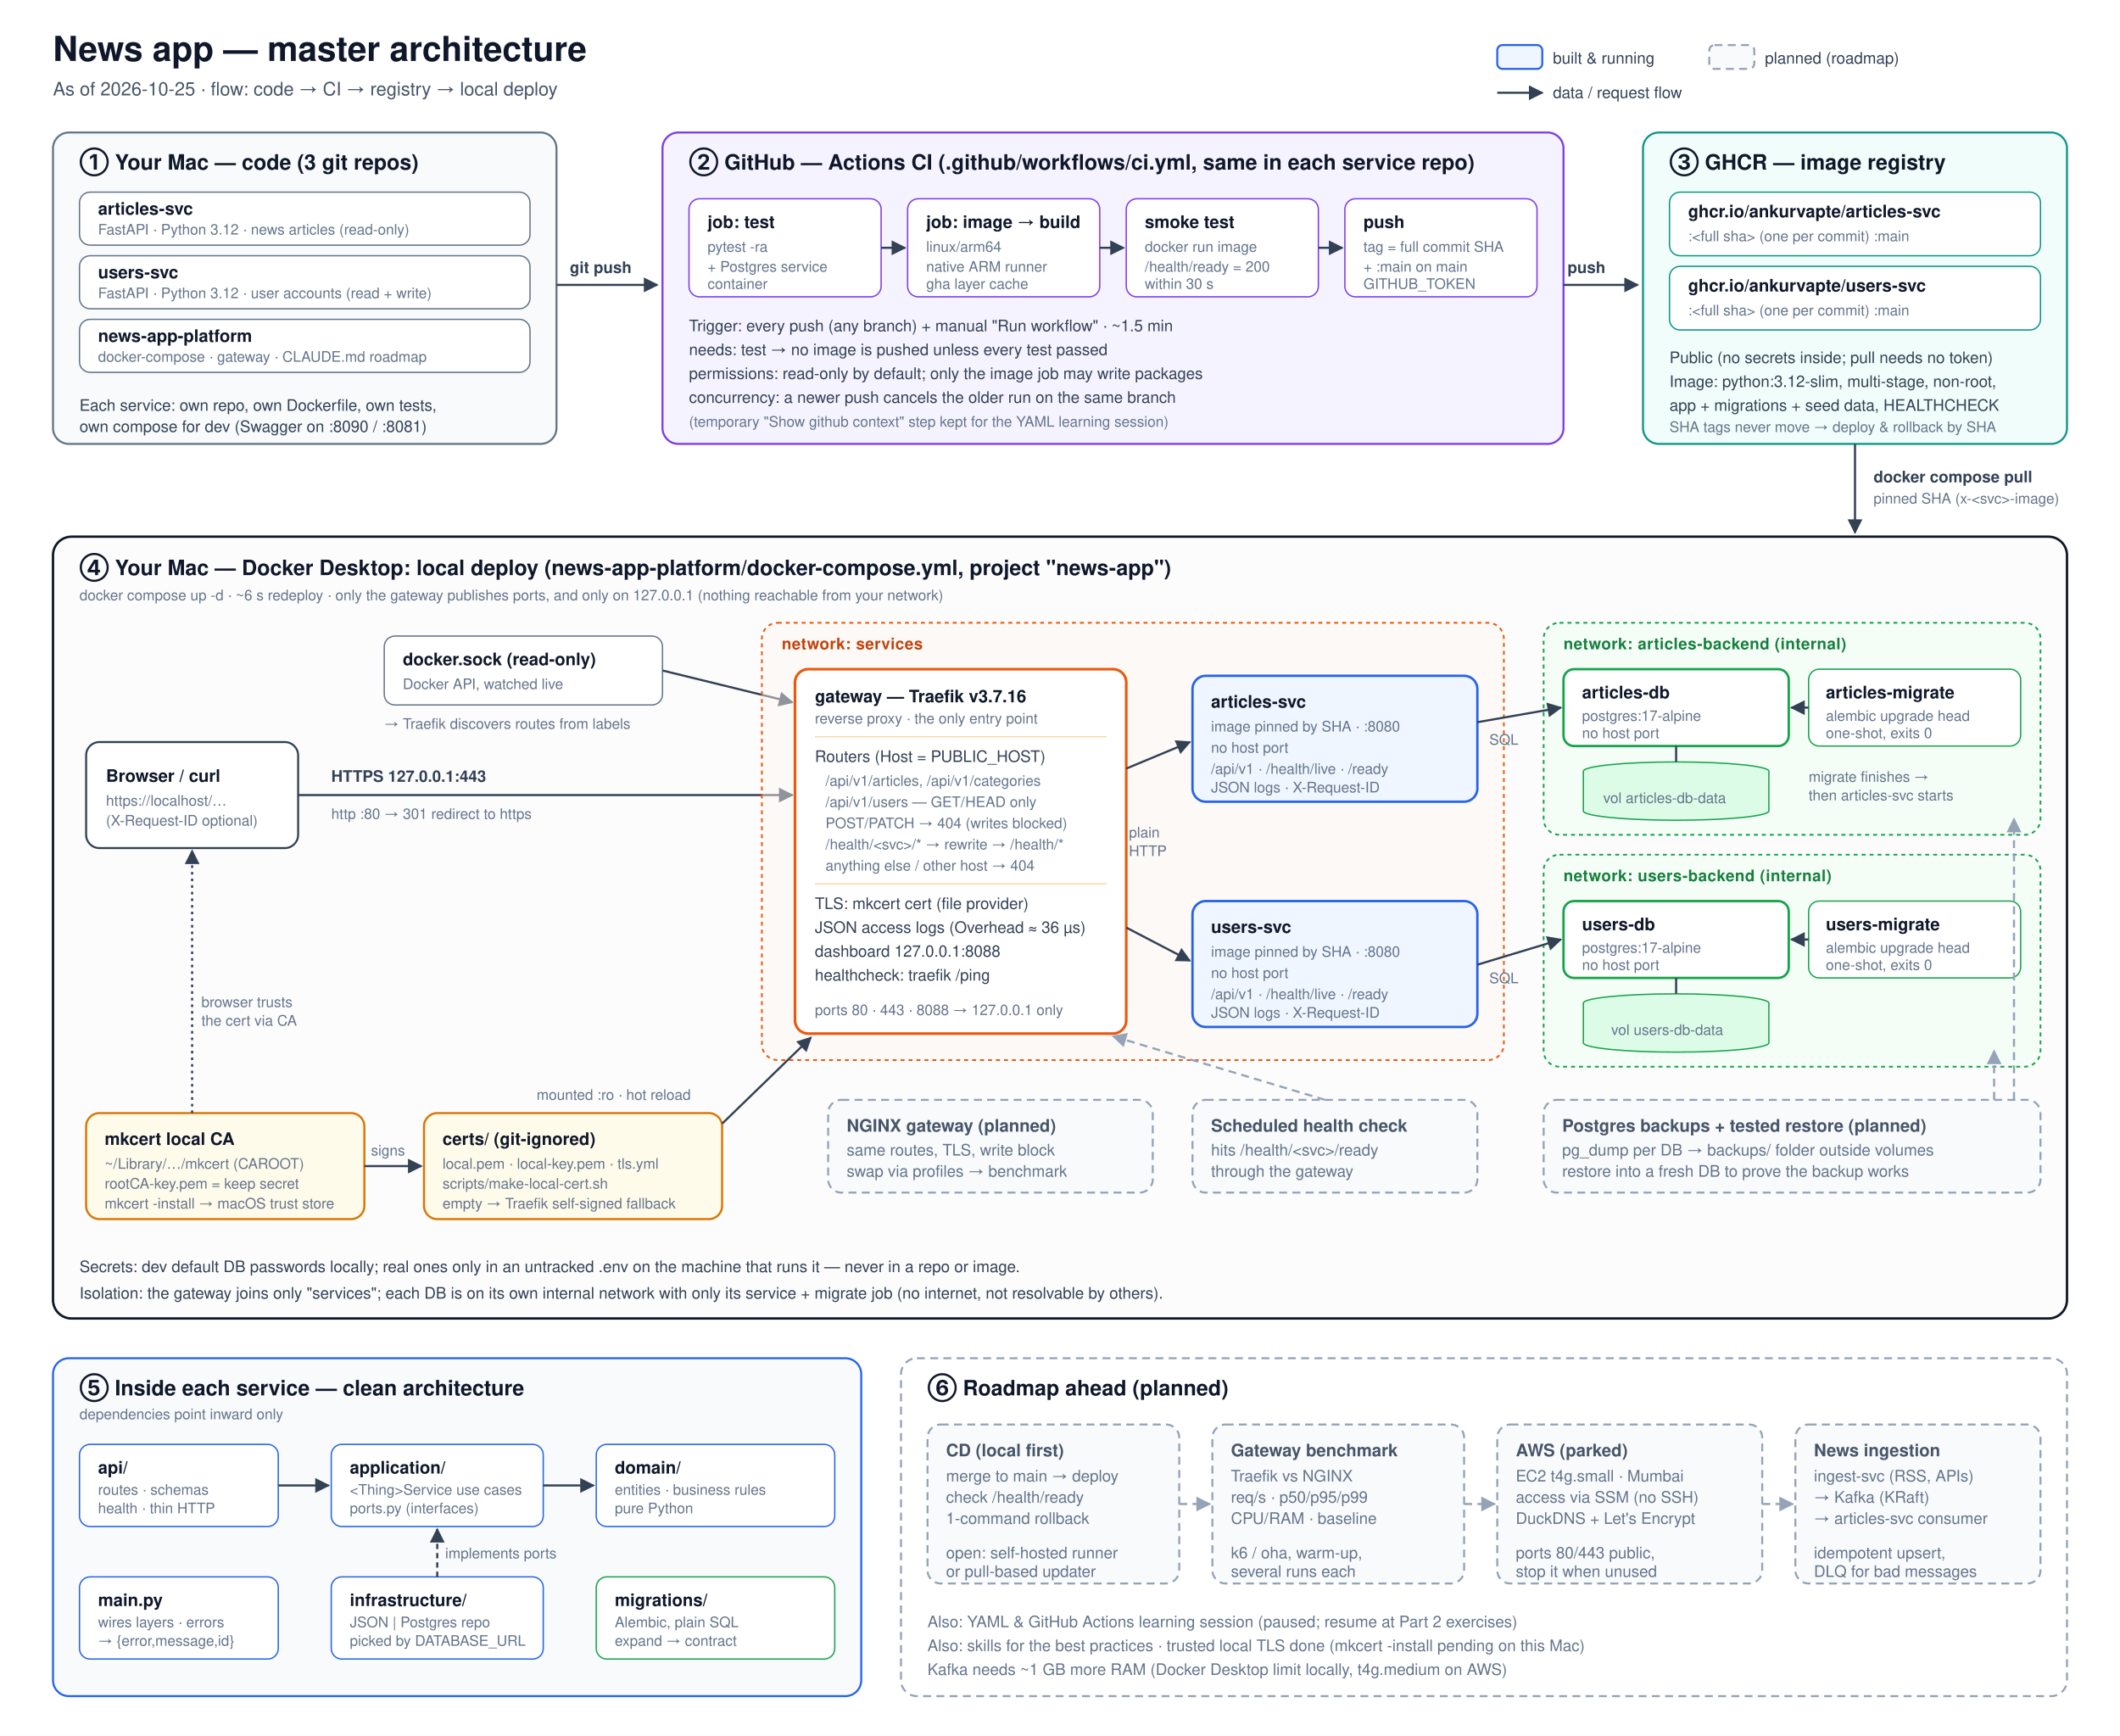
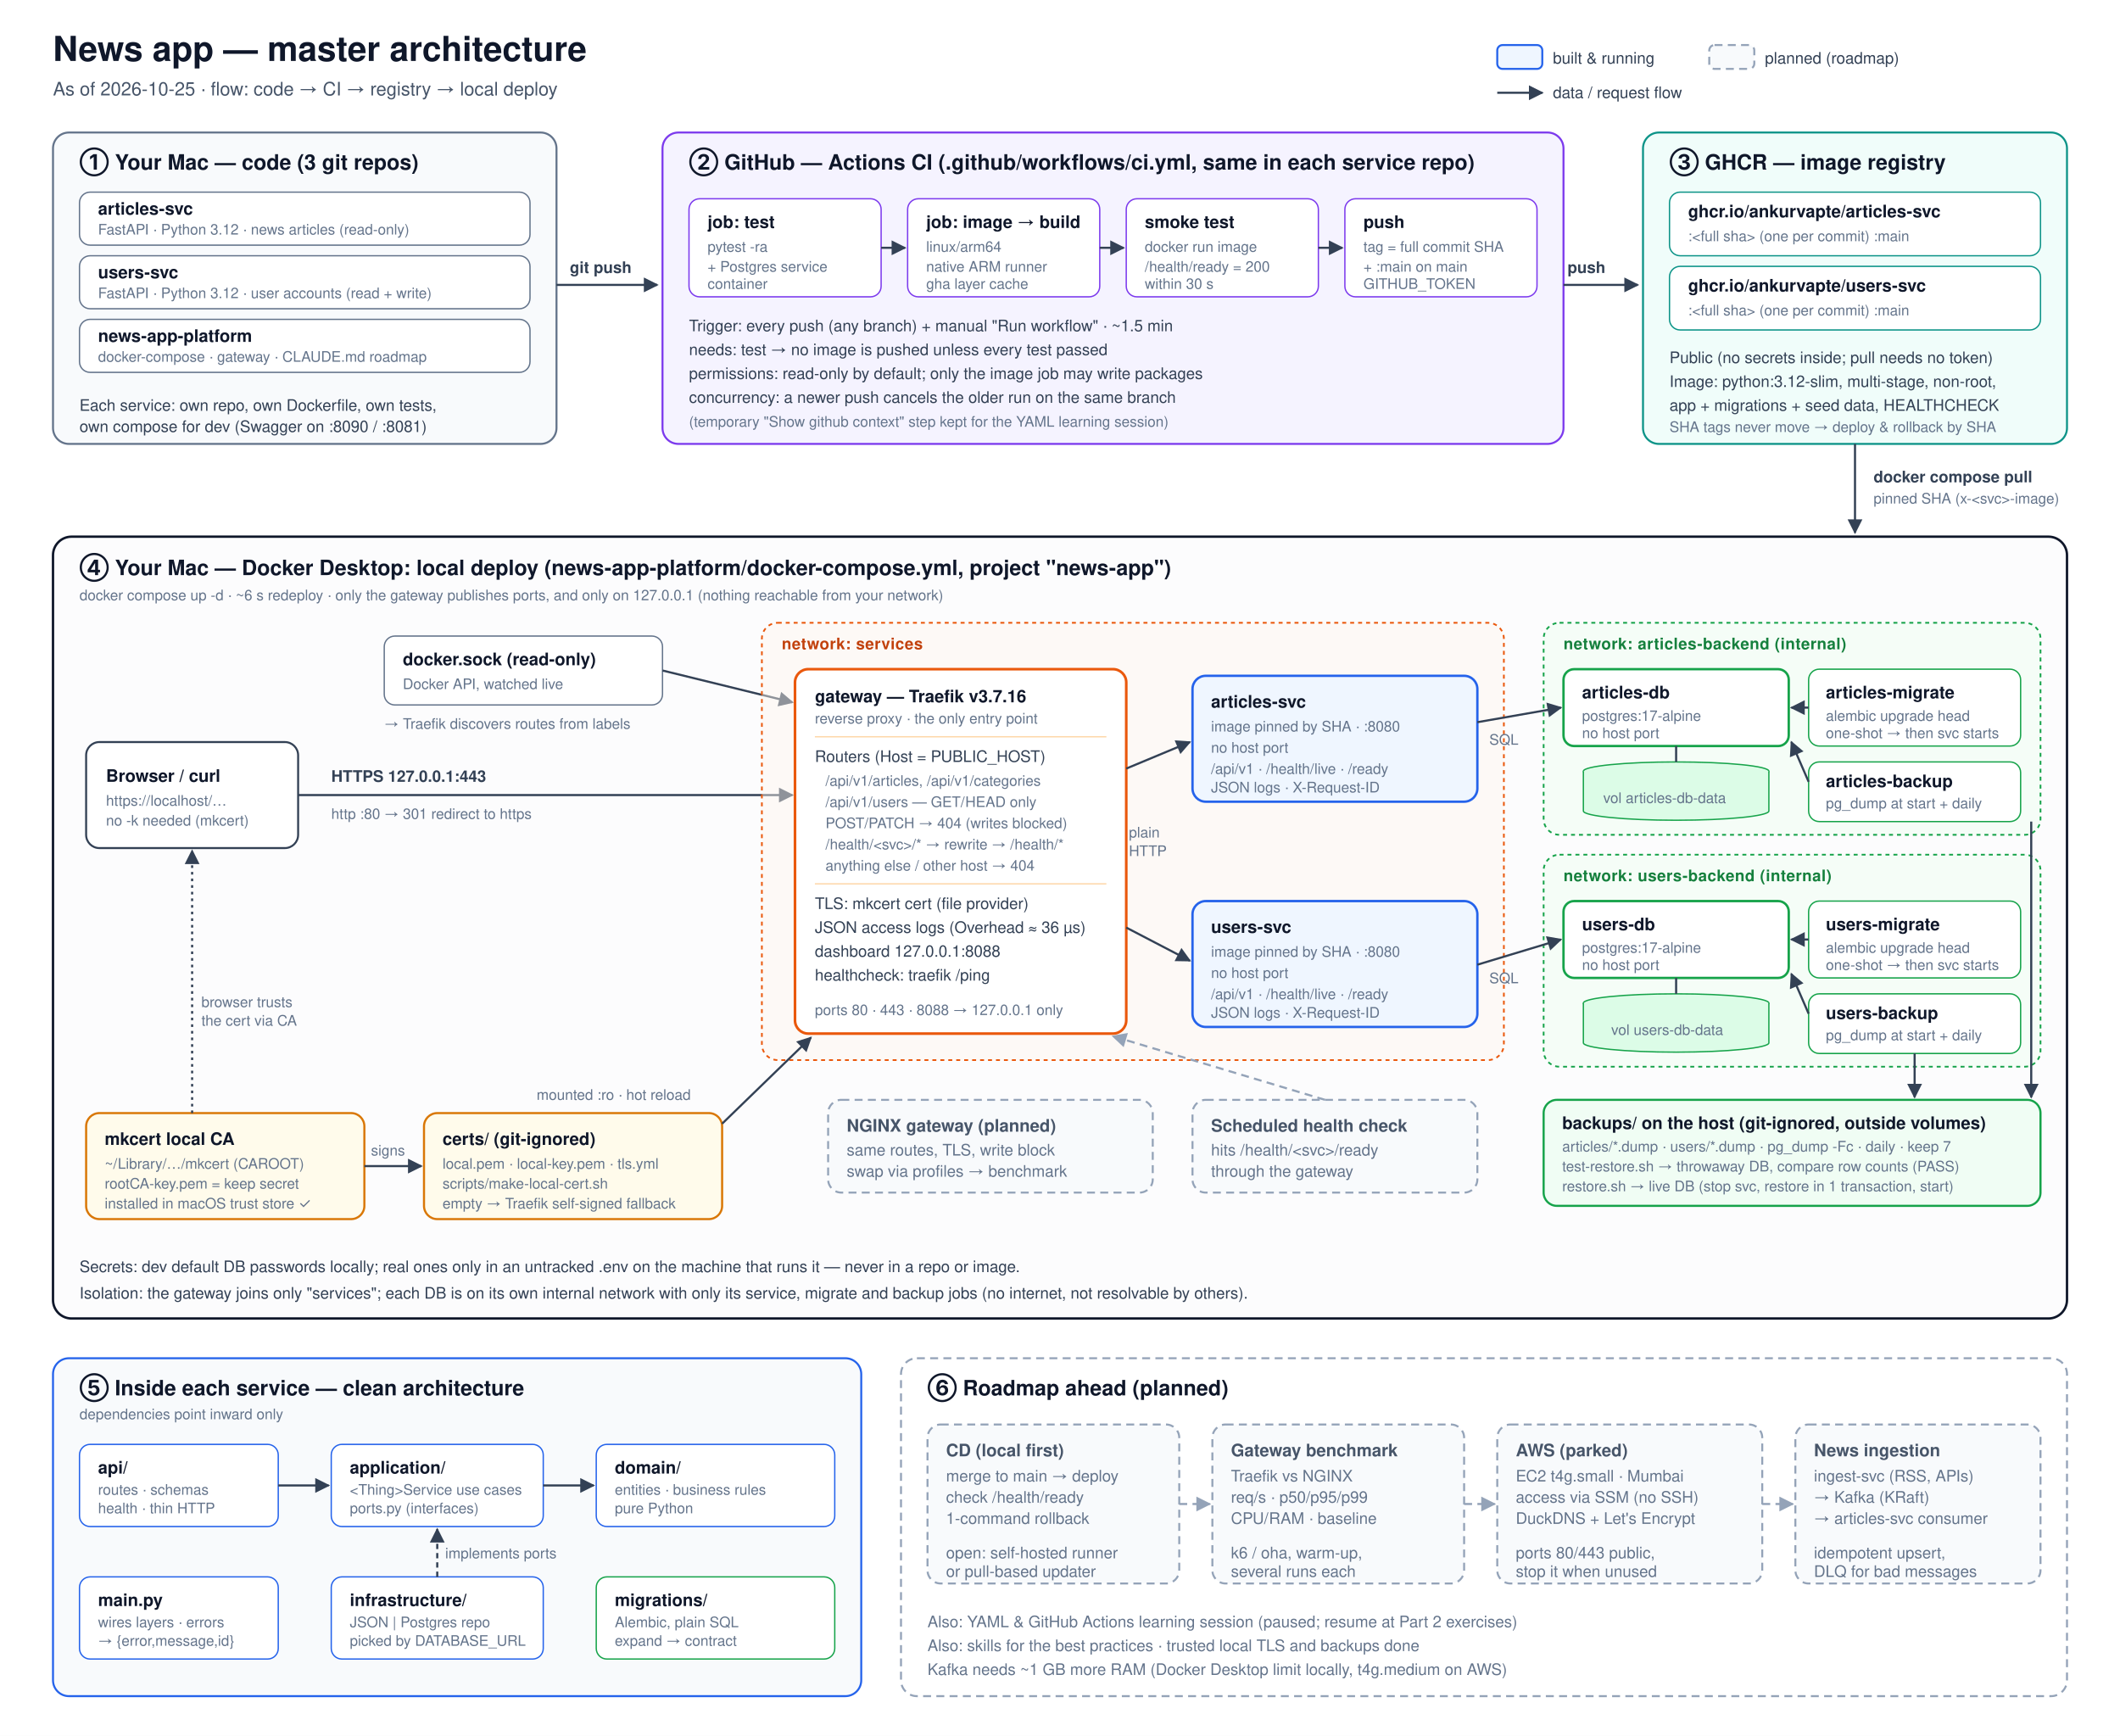
<svg xmlns="http://www.w3.org/2000/svg" viewBox="0 0 1600 1310" width="1600" height="1310" font-family="-apple-system, BlinkMacSystemFont, 'Segoe UI', Helvetica, Arial, sans-serif">
  <defs>
    <marker id="arrow" viewBox="0 0 10 10" refX="9" refY="5" markerWidth="7" markerHeight="7" orient="auto-start-reverse">
      <path d="M0,0 L10,5 L0,10 z" fill="#334155" />
    </marker>
    <marker id="arrow-gray" viewBox="0 0 10 10" refX="9" refY="5" markerWidth="7" markerHeight="7" orient="auto-start-reverse">
      <path d="M0,0 L10,5 L0,10 z" fill="#94a3b8" />
    </marker>
    <style>
      .title { font-size: 26px; font-weight: 700; fill: #0f172a; }
      .subtitle { font-size: 14px; fill: #475569; }
      .h { font-size: 16px; font-weight: 700; fill: #0f172a; }
      .b { font-size: 13px; font-weight: 600; fill: #0f172a; }
      .t { font-size: 12px; fill: #334155; }
      .s { font-size: 11px; fill: #64748b; }
      .lbl { font-size: 12px; font-weight: 600; fill: #334155; }
      .zone-lbl { font-size: 12px; font-weight: 700; letter-spacing: .3px; }
      .line { stroke: #334155; stroke-width: 1.6; fill: none; }
      .line-planned { stroke: #94a3b8; stroke-width: 1.6; fill: none; stroke-dasharray: 6 4; }
      .planned { fill: #f8fafc; stroke: #94a3b8; stroke-width: 1.5; stroke-dasharray: 6 4; }
      .planned-t { font-size: 12px; fill: #64748b; }
      .planned-b { font-size: 13px; font-weight: 600; fill: #475569; }
    </style>
  </defs>
  <rect width="1600" height="1310" fill="#ffffff" />
  <text x="40" y="46" class="title">News app — master architecture</text>
  <text x="40" y="72" class="subtitle">As of 2026-10-25 · flow: code → CI → registry → local deploy</text>
  <rect x="1130" y="34" width="34" height="18" rx="4" fill="#eff6ff" stroke="#2563eb" stroke-width="1.5" />
  <text x="1172" y="48" class="t">built &amp; running</text>
  <rect x="1290" y="34" width="34" height="18" rx="4" class="planned" />
  <text x="1332" y="48" class="t">planned (roadmap)</text>
  <line x1="1130" y1="70" x2="1164" y2="70" class="line" marker-end="url(#arrow)" />
  <text x="1172" y="74" class="t">data / request flow</text>
  <rect x="40" y="100" width="380" height="235" rx="12" fill="#f8fafc" stroke="#64748b" stroke-width="1.5" />
  <text x="60" y="128" class="h">① Your Mac — code (3 git repos)</text>
  <rect x="60" y="145" width="340" height="40" rx="8" fill="#ffffff" stroke="#64748b" />
  <text x="74" y="162" class="b">articles-svc</text>
  <text x="74" y="177" class="s">FastAPI · Python 3.12 · news articles (read-only)</text>
  <rect x="60" y="193" width="340" height="40" rx="8" fill="#ffffff" stroke="#64748b" />
  <text x="74" y="210" class="b">users-svc</text>
  <text x="74" y="225" class="s">FastAPI · Python 3.12 · user accounts (read + write)</text>
  <rect x="60" y="241" width="340" height="40" rx="8" fill="#ffffff" stroke="#64748b" />
  <text x="74" y="258" class="b">news-app-platform</text>
  <text x="74" y="273" class="s">docker-compose · gateway · CLAUDE.md roadmap</text>
  <text x="60" y="310" class="t">Each service: own repo, own Dockerfile, own tests,</text>
  <text x="60" y="326" class="t">own compose for dev (Swagger on :8090 / :8081)</text>
  <line x1="420" y1="215" x2="496" y2="215" class="line" marker-end="url(#arrow)" />
  <text x="430" y="206" class="lbl">git push</text>
  <rect x="500" y="100" width="680" height="235" rx="12" fill="#f5f3ff" stroke="#7c3aed" stroke-width="1.5" />
  <text x="520" y="128" class="h">② GitHub — Actions CI  (.github/workflows/ci.yml, same in each service repo)</text>
  <g>
    <rect x="520" y="150" width="145" height="74" rx="8" fill="#ffffff" stroke="#7c3aed" />
    <text x="534" y="172" class="b">job: test</text>
    <text x="534" y="190" class="s">pytest -ra</text>
    <text x="534" y="205" class="s">+ Postgres service</text>
    <text x="534" y="218" class="s">container</text>
    <rect x="685" y="150" width="145" height="74" rx="8" fill="#ffffff" stroke="#7c3aed" />
    <text x="699" y="172" class="b">job: image → build</text>
    <text x="699" y="190" class="s">linux/arm64</text>
    <text x="699" y="205" class="s">native ARM runner</text>
    <text x="699" y="218" class="s">gha layer cache</text>
    <rect x="850" y="150" width="145" height="74" rx="8" fill="#ffffff" stroke="#7c3aed" />
    <text x="864" y="172" class="b">smoke test</text>
    <text x="864" y="190" class="s">docker run image</text>
    <text x="864" y="205" class="s">/health/ready = 200</text>
    <text x="864" y="218" class="s">within 30 s</text>
    <rect x="1015" y="150" width="145" height="74" rx="8" fill="#ffffff" stroke="#7c3aed" />
    <text x="1029" y="172" class="b">push</text>
    <text x="1029" y="190" class="s">tag = full commit SHA</text>
    <text x="1029" y="205" class="s">+ :main on main</text>
    <text x="1029" y="218" class="s">GITHUB_TOKEN</text>
  </g>
  <line x1="665" y1="187" x2="683" y2="187" class="line" marker-end="url(#arrow)" />
  <line x1="830" y1="187" x2="848" y2="187" class="line" marker-end="url(#arrow)" />
  <line x1="995" y1="187" x2="1013" y2="187" class="line" marker-end="url(#arrow)" />
  <text x="520" y="250" class="t">Trigger: every push (any branch) + manual "Run workflow" · ~1.5 min</text>
  <text x="520" y="268" class="t">needs: test → no image is pushed unless every test passed</text>
  <text x="520" y="286" class="t">permissions: read-only by default; only the image job may write packages</text>
  <text x="520" y="304" class="t">concurrency: a newer push cancels the older run on the same branch</text>
  <text x="520" y="322" class="s">(temporary "Show github context" step kept for the YAML learning session)</text>
  <line x1="1180" y1="215" x2="1236" y2="215" class="line" marker-end="url(#arrow)" />
  <text x="1183" y="206" class="lbl">push</text>
  <rect x="1240" y="100" width="320" height="235" rx="12" fill="#f0fdfa" stroke="#0d9488" stroke-width="1.5" />
  <text x="1260" y="128" class="h">③ GHCR — image registry</text>
  <rect x="1260" y="145" width="280" height="48" rx="8" fill="#ffffff" stroke="#0d9488" />
  <text x="1274" y="164" class="b">ghcr.io/ankurvapte/articles-svc</text>
  <text x="1274" y="182" class="s">:&lt;full sha&gt;  (one per commit)   :main</text>
  <rect x="1260" y="201" width="280" height="48" rx="8" fill="#ffffff" stroke="#0d9488" />
  <text x="1274" y="220" class="b">ghcr.io/ankurvapte/users-svc</text>
  <text x="1274" y="238" class="s">:&lt;full sha&gt;  (one per commit)   :main</text>
  <text x="1260" y="274" class="t">Public (no secrets inside; pull needs no token)</text>
  <text x="1260" y="292" class="t">Image: python:3.12-slim, multi-stage, non-root,</text>
  <text x="1260" y="310" class="t">app + migrations + seed data, HEALTHCHECK</text>
  <text x="1260" y="326" class="s">SHA tags never move → deploy &amp; rollback by SHA</text>
  <line x1="1400" y1="335" x2="1400" y2="402" class="line" marker-end="url(#arrow)" />
  <rect x="1410" y="350" width="150" height="36" rx="6" fill="#ffffff" />
  <text x="1414" y="364" class="lbl">docker compose pull</text>
  <text x="1414" y="380" class="s">pinned SHA (x-&lt;svc&gt;-image)</text>
  <rect x="40" y="405" width="1520" height="590" rx="14" fill="#fcfcfd" stroke="#0f172a" stroke-width="1.8" />
  <text x="60" y="434" class="h">④ Your Mac — Docker Desktop: local deploy  (news-app-platform/docker-compose.yml, project "news-app")</text>
  <text x="60" y="453" class="s">docker compose up -d  ·  ~6 s redeploy  ·  only the gateway publishes ports, and only on 127.0.0.1 (nothing reachable from your network)</text>
  <rect x="65" y="560" width="160" height="80" rx="10" fill="#ffffff" stroke="#334155" stroke-width="1.5" />
  <text x="80" y="590" class="b">Browser / curl</text>
  <text x="80" y="608" class="s">https://localhost/…</text>
-   <text x="80" y="623" class="s">(X-Request-ID optional)</text>
+   <text x="80" y="623" class="s">no -k needed (mkcert)</text>
  <rect x="290" y="480" width="210" height="52" rx="8" fill="#ffffff" stroke="#64748b" />
  <text x="304" y="502" class="b">docker.sock  (read-only)</text>
  <text x="304" y="520" class="s">Docker API, watched live</text>
  <line x1="500" y1="506" x2="598" y2="530" class="line" marker-end="url(#arrow)" />
  <text x="290" y="550" class="s">→ Traefik discovers routes from labels</text>
  <line x1="225" y1="600" x2="598" y2="600" class="line" marker-end="url(#arrow)" />
  <text x="250" y="590" class="lbl">HTTPS  127.0.0.1:443</text>
  <text x="250" y="618" class="s">http :80 → 301 redirect to https</text>
  <rect x="575" y="470" width="560" height="330" rx="12" fill="#fff7ed" fill-opacity=".45" stroke="#ea580c" stroke-width="1.3" stroke-dasharray="3 3" />
  <text x="590" y="490" class="zone-lbl" fill="#c2410c">network: services</text>
  <rect x="600" y="505" width="250" height="275" rx="10" fill="#ffffff" stroke="#ea580c" stroke-width="2" />
  <text x="615" y="530" class="b">gateway — Traefik v3.7.16</text>
  <text x="615" y="546" class="s">reverse proxy · the only entry point</text>
  <line x1="615" y1="556" x2="835" y2="556" stroke="#fed7aa" />
  <text x="615" y="575" class="t">Routers (Host = PUBLIC_HOST)</text>
  <text x="623" y="593" class="s">/api/v1/articles, /api/v1/categories</text>
  <text x="623" y="609" class="s">/api/v1/users  — GET/HEAD only</text>
  <text x="623" y="625" class="s">   POST/PATCH → 404 (writes blocked)</text>
  <text x="623" y="641" class="s">/health/&lt;svc&gt;/* → rewrite → /health/*</text>
  <text x="623" y="657" class="s">anything else / other host → 404</text>
  <line x1="615" y1="667" x2="835" y2="667" stroke="#fed7aa" />
  <text x="615" y="686" class="t">TLS: mkcert cert (file provider)</text>
  <text x="615" y="704" class="t">JSON access logs (Overhead ≈ 36 µs)</text>
  <text x="615" y="722" class="t">dashboard  127.0.0.1:8088</text>
  <text x="615" y="740" class="t">healthcheck: traefik /ping</text>
  <text x="615" y="766" class="s">ports 80 · 443 · 8088 → 127.0.0.1 only</text>
  <rect x="900" y="510" width="215" height="95" rx="10" fill="#eff6ff" stroke="#2563eb" stroke-width="1.8" />
  <text x="914" y="534" class="b">articles-svc</text>
  <text x="914" y="552" class="s">image pinned by SHA · :8080</text>
  <text x="914" y="568" class="s">no host port</text>
  <text x="914" y="584" class="s">/api/v1 · /health/live · /ready</text>
  <text x="914" y="598" class="s">JSON logs · X-Request-ID</text>
  <rect x="900" y="680" width="215" height="95" rx="10" fill="#eff6ff" stroke="#2563eb" stroke-width="1.8" />
  <text x="914" y="704" class="b">users-svc</text>
  <text x="914" y="722" class="s">image pinned by SHA · :8080</text>
  <text x="914" y="738" class="s">no host port</text>
  <text x="914" y="754" class="s">/api/v1 · /health/live · /ready</text>
  <text x="914" y="768" class="s">JSON logs · X-Request-ID</text>
  <line x1="850" y1="580" x2="898" y2="560" class="line" marker-end="url(#arrow)" />
  <line x1="850" y1="700" x2="898" y2="725" class="line" marker-end="url(#arrow)" />
  <text x="852" y="632" class="s">plain</text>
  <text x="852" y="646" class="s">HTTP</text>
  <rect x="1165" y="470" width="375" height="160" rx="12" fill="#f0fdf4" fill-opacity=".6" stroke="#16a34a" stroke-width="1.3" stroke-dasharray="3 3" />
  <text x="1180" y="490" class="zone-lbl" fill="#15803d">network: articles-backend (internal)</text>
  <rect x="1180" y="505" width="170" height="58" rx="8" fill="#ffffff" stroke="#16a34a" stroke-width="1.8" />
  <text x="1194" y="527" class="b">articles-db</text>
  <text x="1194" y="544" class="s">postgres:17-alpine</text>
  <text x="1194" y="557" class="s">no host port</text>
  <rect x="1365" y="505" width="160" height="58" rx="8" fill="#ffffff" stroke="#16a34a" />
  <text x="1378" y="527" class="b">articles-migrate</text>
  <text x="1378" y="544" class="s">alembic upgrade head</text>
-   <text x="1378" y="557" class="s">one-shot, exits 0</text>
+   <text x="1378" y="557" class="s">one-shot → then svc starts</text>
  <line x1="1365" y1="534" x2="1352" y2="534" class="line" marker-end="url(#arrow)" />
  <g>
    <ellipse cx="1265" cy="582" rx="70" ry="7" fill="#dcfce7" stroke="#16a34a" />
    <path d="M1195,582 v30 a70,7 0 0 0 140,0 v-30" fill="#dcfce7" stroke="#16a34a" />
    <text x="1210" y="606" class="s">vol articles-db-data</text>
  </g>
  <line x1="1265" y1="563" x2="1265" y2="575" class="line" />
-   <text x="1365" y="590" class="s">migrate finishes →</text>
-   <text x="1365" y="604" class="s">then articles-svc starts</text>
+   <rect x="1365" y="575" width="160" height="45" rx="8" fill="#ffffff" stroke="#16a34a" />
+   <text x="1378" y="594" class="b">articles-backup</text>
+   <text x="1378" y="610" class="s">pg_dump at start + daily</text>
+   <line x1="1365" y1="590" x2="1352" y2="560" class="line" marker-end="url(#arrow)" />
  <rect x="1165" y="645" width="375" height="160" rx="12" fill="#f0fdf4" fill-opacity=".6" stroke="#16a34a" stroke-width="1.3" stroke-dasharray="3 3" />
  <text x="1180" y="665" class="zone-lbl" fill="#15803d">network: users-backend (internal)</text>
  <rect x="1180" y="680" width="170" height="58" rx="8" fill="#ffffff" stroke="#16a34a" stroke-width="1.8" />
  <text x="1194" y="702" class="b">users-db</text>
  <text x="1194" y="719" class="s">postgres:17-alpine</text>
  <text x="1194" y="732" class="s">no host port</text>
  <rect x="1365" y="680" width="160" height="58" rx="8" fill="#ffffff" stroke="#16a34a" />
  <text x="1378" y="702" class="b">users-migrate</text>
  <text x="1378" y="719" class="s">alembic upgrade head</text>
-   <text x="1378" y="732" class="s">one-shot, exits 0</text>
+   <text x="1378" y="732" class="s">one-shot → then svc starts</text>
+   <rect x="1365" y="750" width="160" height="45" rx="8" fill="#ffffff" stroke="#16a34a" />
+   <text x="1378" y="769" class="b">users-backup</text>
+   <text x="1378" y="785" class="s">pg_dump at start + daily</text>
+   <line x1="1365" y1="765" x2="1352" y2="735" class="line" marker-end="url(#arrow)" />
  <line x1="1365" y1="709" x2="1352" y2="709" class="line" marker-end="url(#arrow)" />
  <g>
    <ellipse cx="1265" cy="757" rx="70" ry="7" fill="#dcfce7" stroke="#16a34a" />
    <path d="M1195,757 v30 a70,7 0 0 0 140,0 v-30" fill="#dcfce7" stroke="#16a34a" />
    <text x="1216" y="781" class="s">vol users-db-data</text>
  </g>
  <line x1="1265" y1="738" x2="1265" y2="750" class="line" />
  <line x1="1115" y1="545" x2="1178" y2="534" class="line" marker-end="url(#arrow)" />
  <line x1="1115" y1="728" x2="1178" y2="709" class="line" marker-end="url(#arrow)" />
  <text x="1124" y="562" class="s">SQL</text>
  <text x="1124" y="742" class="s">SQL</text>
  <rect x="65" y="840" width="210" height="80" rx="10" fill="#fffbeb" stroke="#d97706" stroke-width="1.6" />
  <text x="79" y="864" class="b">mkcert local CA</text>
  <text x="79" y="882" class="s">~/Library/…/mkcert (CAROOT)</text>
  <text x="79" y="897" class="s">rootCA-key.pem = keep secret</text>
-   <text x="79" y="912" class="s">mkcert -install → macOS trust store</text>
+   <text x="79" y="912" class="s">installed in macOS trust store ✓</text>
  <rect x="320" y="840" width="225" height="80" rx="10" fill="#fffbeb" stroke="#d97706" stroke-width="1.6" />
  <text x="334" y="864" class="b">certs/  (git-ignored)</text>
  <text x="334" y="882" class="s">local.pem · local-key.pem · tls.yml</text>
  <text x="334" y="897" class="s">scripts/make-local-cert.sh</text>
  <text x="334" y="912" class="s">empty → Traefik self-signed fallback</text>
  <line x1="275" y1="880" x2="318" y2="880" class="line" marker-end="url(#arrow)" />
  <text x="280" y="872" class="s">signs</text>
  <line x1="545" y1="848" x2="612" y2="783" class="line" marker-end="url(#arrow)" />
  <text x="405" y="830" class="s">mounted :ro · hot reload</text>
  <line x1="145" y1="840" x2="145" y2="642" class="line" stroke-dasharray="2 3" marker-end="url(#arrow)" />
  <text x="152" y="760" class="s">browser trusts</text>
  <text x="152" y="774" class="s">the cert via CA</text>
  <rect x="625" y="830" width="245" height="70" rx="10" class="planned" />
  <text x="639" y="854" class="planned-b">NGINX gateway (planned)</text>
  <text x="639" y="872" class="planned-t">same routes, TLS, write block</text>
  <text x="639" y="888" class="planned-t">swap via profiles → benchmark</text>
  <rect x="900" y="830" width="215" height="70" rx="10" class="planned" />
  <text x="914" y="854" class="planned-b">Scheduled health check</text>
  <text x="914" y="872" class="planned-t">hits /health/&lt;svc&gt;/ready</text>
  <text x="914" y="888" class="planned-t">through the gateway</text>
  <line x1="1000" y1="830" x2="840" y2="782" class="line-planned" marker-end="url(#arrow-gray)" />
-   <rect x="1165" y="830" width="375" height="70" rx="10" class="planned" />
-   <text x="1179" y="854" class="planned-b">Postgres backups + tested restore (planned)</text>
-   <text x="1179" y="872" class="planned-t">pg_dump per DB → backups/ folder outside volumes</text>
-   <text x="1179" y="888" class="planned-t">restore into a fresh DB to prove the backup works</text>
-   <line x1="1520" y1="830" x2="1520" y2="618" class="line-planned" marker-end="url(#arrow-gray)" />
-   <line x1="1505" y1="830" x2="1505" y2="793" class="line-planned" marker-end="url(#arrow-gray)" />
+   <rect x="1165" y="830" width="375" height="80" rx="10" fill="#f0fdf4" stroke="#16a34a" stroke-width="1.6" />
+   <text x="1179" y="852" class="b">backups/  on the host (git-ignored, outside volumes)</text>
+   <text x="1179" y="869" class="s">articles/*.dump · users/*.dump · pg_dump -Fc · daily · keep 7</text>
+   <text x="1179" y="884" class="s">test-restore.sh → throwaway DB, compare row counts (PASS)</text>
+   <text x="1179" y="899" class="s">restore.sh → live DB (stop svc, restore in 1 transaction, start)</text>
+   <line x1="1533" y1="620" x2="1533" y2="828" class="line" marker-end="url(#arrow)" />
+   <line x1="1445" y1="795" x2="1445" y2="828" class="line" marker-end="url(#arrow)" />
  <text x="60" y="960" class="t">Secrets: dev default DB passwords locally; real ones only in an untracked .env on the machine that runs it — never in a repo or image.</text>
-   <text x="60" y="980" class="t">Isolation: the gateway joins only "services"; each DB is on its own internal network with only its service + migrate job (no internet, not resolvable by others).</text>
+   <text x="60" y="980" class="t">Isolation: the gateway joins only "services"; each DB is on its own internal network with only its service, migrate and backup jobs (no internet, not resolvable by others).</text>
  <rect x="40" y="1025" width="610" height="255" rx="12" fill="#f8fafc" stroke="#2563eb" stroke-width="1.5" />
  <text x="60" y="1053" class="h">⑤ Inside each service — clean architecture</text>
  <text x="60" y="1071" class="s">dependencies point inward only</text>
  <rect x="60" y="1090" width="150" height="62" rx="8" fill="#ffffff" stroke="#2563eb" />
  <text x="74" y="1112" class="b">api/</text>
  <text x="74" y="1128" class="s">routes · schemas</text>
  <text x="74" y="1142" class="s">health · thin HTTP</text>
  <rect x="250" y="1090" width="160" height="62" rx="8" fill="#ffffff" stroke="#2563eb" />
  <text x="264" y="1112" class="b">application/</text>
  <text x="264" y="1128" class="s">&lt;Thing&gt;Service use cases</text>
  <text x="264" y="1142" class="s">ports.py (interfaces)</text>
  <rect x="450" y="1090" width="180" height="62" rx="8" fill="#ffffff" stroke="#2563eb" />
  <text x="464" y="1112" class="b">domain/</text>
  <text x="464" y="1128" class="s">entities · business rules</text>
  <text x="464" y="1142" class="s">pure Python</text>
  <line x1="210" y1="1121" x2="248" y2="1121" class="line" marker-end="url(#arrow)" />
  <line x1="410" y1="1121" x2="448" y2="1121" class="line" marker-end="url(#arrow)" />
  <rect x="250" y="1190" width="160" height="62" rx="8" fill="#ffffff" stroke="#2563eb" />
  <text x="264" y="1212" class="b">infrastructure/</text>
  <text x="264" y="1228" class="s">JSON | Postgres repo</text>
  <text x="264" y="1242" class="s">picked by DATABASE_URL</text>
  <line x1="330" y1="1190" x2="330" y2="1154" class="line" stroke-dasharray="4 3" marker-end="url(#arrow)" />
  <text x="336" y="1176" class="s">implements ports</text>
  <rect x="60" y="1190" width="150" height="62" rx="8" fill="#ffffff" stroke="#2563eb" />
  <text x="74" y="1212" class="b">main.py</text>
  <text x="74" y="1228" class="s">wires layers · errors</text>
  <text x="74" y="1242" class="s">→ {error,message,id}</text>
  <rect x="450" y="1190" width="180" height="62" rx="8" fill="#ffffff" stroke="#16a34a" />
  <text x="464" y="1212" class="b">migrations/</text>
  <text x="464" y="1228" class="s">Alembic, plain SQL</text>
  <text x="464" y="1242" class="s">expand → contract</text>
  <rect x="680" y="1025" width="880" height="255" rx="12" fill="#ffffff" stroke="#94a3b8" stroke-width="1.5" stroke-dasharray="6 4" />
  <text x="700" y="1053" class="h" fill="#475569">⑥ Roadmap ahead (planned)</text>
  <rect x="700" y="1075" width="190" height="120" rx="10" class="planned" />
  <text x="714" y="1099" class="planned-b">CD (local first)</text>
  <text x="714" y="1118" class="planned-t">merge to main → deploy</text>
  <text x="714" y="1134" class="planned-t">check /health/ready</text>
  <text x="714" y="1150" class="planned-t">1-command rollback</text>
  <text x="714" y="1176" class="planned-t">open: self-hosted runner</text>
  <text x="714" y="1190" class="planned-t">or pull-based updater</text>
  <rect x="915" y="1075" width="190" height="120" rx="10" class="planned" />
  <text x="929" y="1099" class="planned-b">Gateway benchmark</text>
  <text x="929" y="1118" class="planned-t">Traefik vs NGINX</text>
  <text x="929" y="1134" class="planned-t">req/s · p50/p95/p99</text>
  <text x="929" y="1150" class="planned-t">CPU/RAM · baseline</text>
  <text x="929" y="1176" class="planned-t">k6 / oha, warm-up,</text>
  <text x="929" y="1190" class="planned-t">several runs each</text>
  <rect x="1130" y="1075" width="200" height="120" rx="10" class="planned" />
  <text x="1144" y="1099" class="planned-b">AWS (parked)</text>
  <text x="1144" y="1118" class="planned-t">EC2 t4g.small · Mumbai</text>
  <text x="1144" y="1134" class="planned-t">access via SSM (no SSH)</text>
  <text x="1144" y="1150" class="planned-t">DuckDNS + Let's Encrypt</text>
  <text x="1144" y="1176" class="planned-t">ports 80/443 public,</text>
  <text x="1144" y="1190" class="planned-t">stop it when unused</text>
  <rect x="1355" y="1075" width="185" height="120" rx="10" class="planned" />
  <text x="1369" y="1099" class="planned-b">News ingestion</text>
  <text x="1369" y="1118" class="planned-t">ingest-svc (RSS, APIs)</text>
  <text x="1369" y="1134" class="planned-t">→ Kafka (KRaft)</text>
  <text x="1369" y="1150" class="planned-t">→ articles-svc consumer</text>
  <text x="1369" y="1176" class="planned-t">idempotent upsert,</text>
  <text x="1369" y="1190" class="planned-t">DLQ for bad messages</text>
  <line x1="890" y1="1135" x2="913" y2="1135" class="line-planned" marker-end="url(#arrow-gray)" />
  <line x1="1105" y1="1135" x2="1128" y2="1135" class="line-planned" marker-end="url(#arrow-gray)" />
  <line x1="1330" y1="1135" x2="1353" y2="1135" class="line-planned" marker-end="url(#arrow-gray)" />
  <text x="700" y="1228" class="planned-t">Also: YAML &amp; GitHub Actions learning session (paused; resume at Part 2 exercises)</text>
-   <text x="700" y="1246" class="planned-t">Also: skills for the best practices · trusted local TLS done (mkcert -install pending on this Mac)</text>
+   <text x="700" y="1246" class="planned-t">Also: skills for the best practices · trusted local TLS and backups done</text>
  <text x="700" y="1264" class="planned-t">Kafka needs ~1 GB more RAM (Docker Desktop limit locally, t4g.medium on AWS)</text>
</svg>
